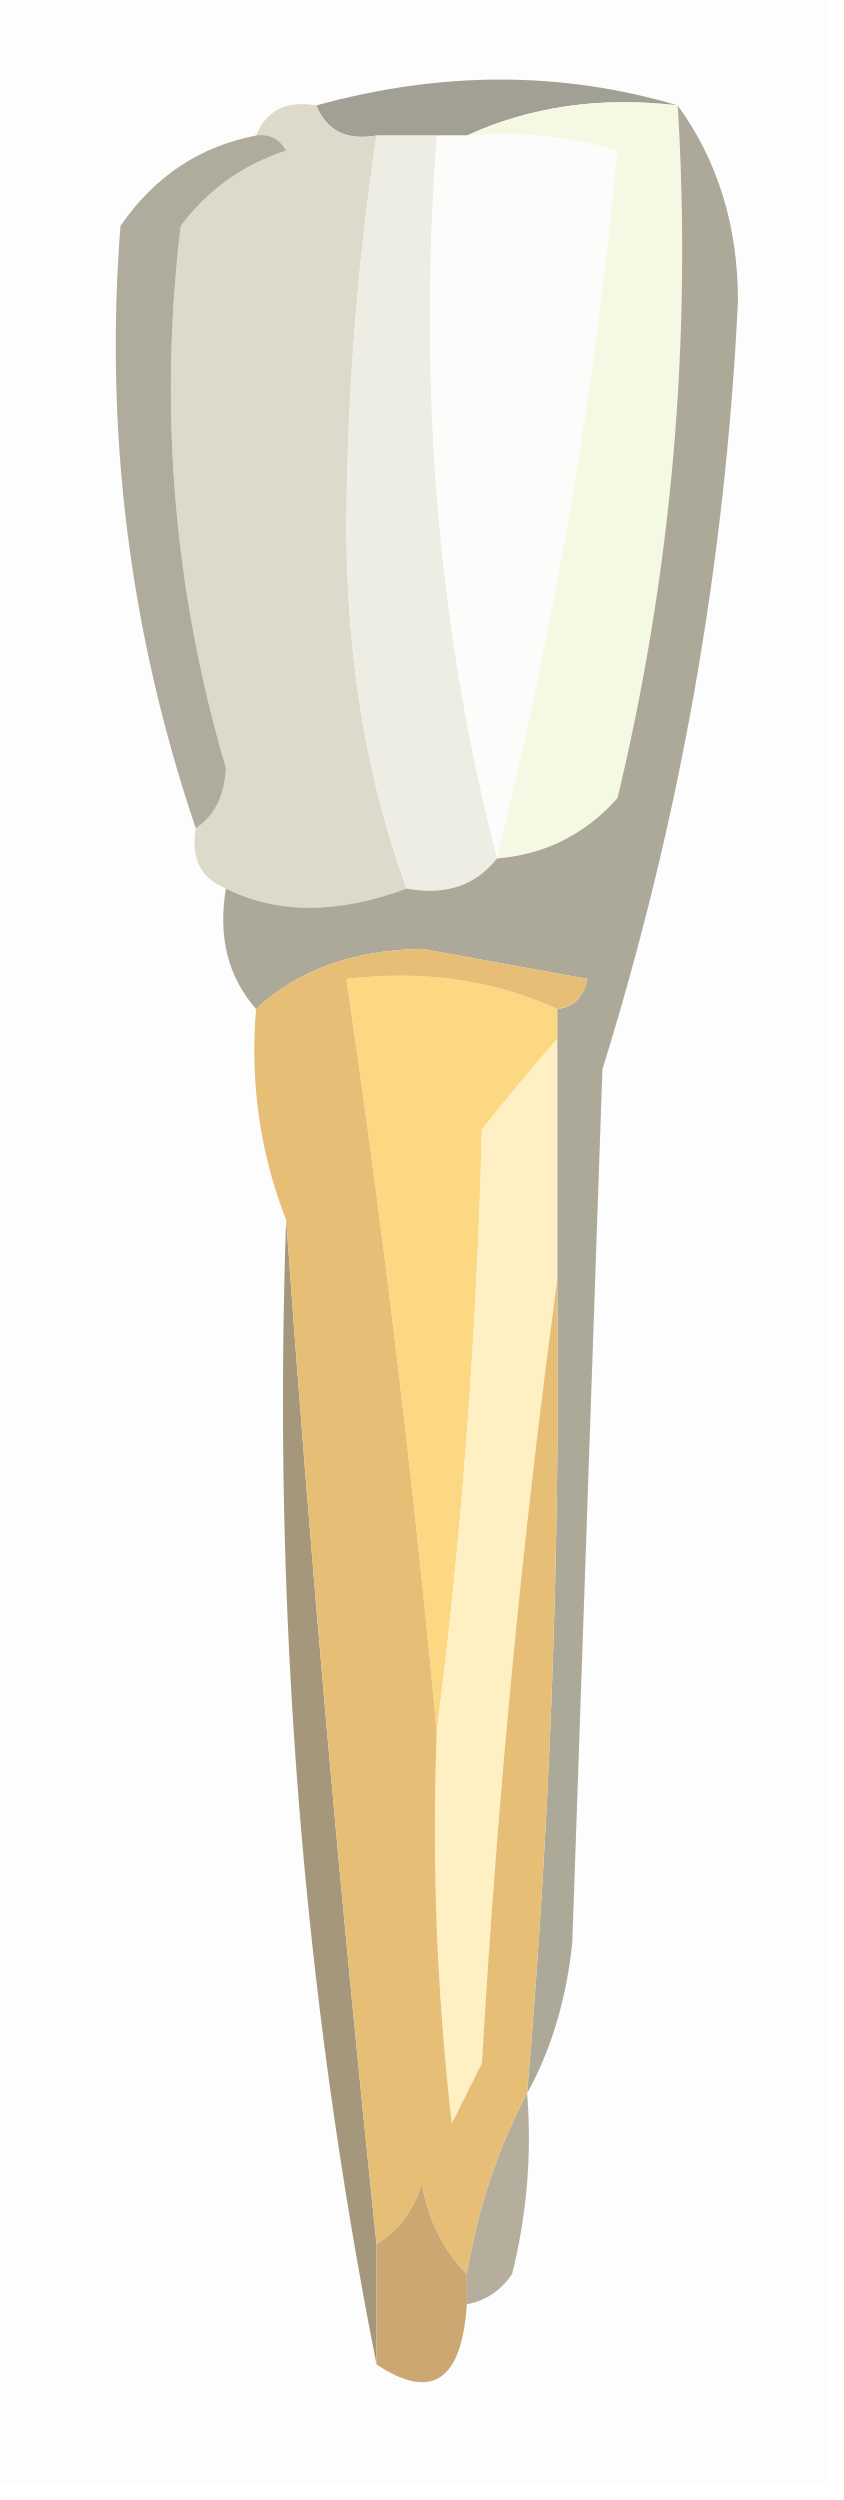
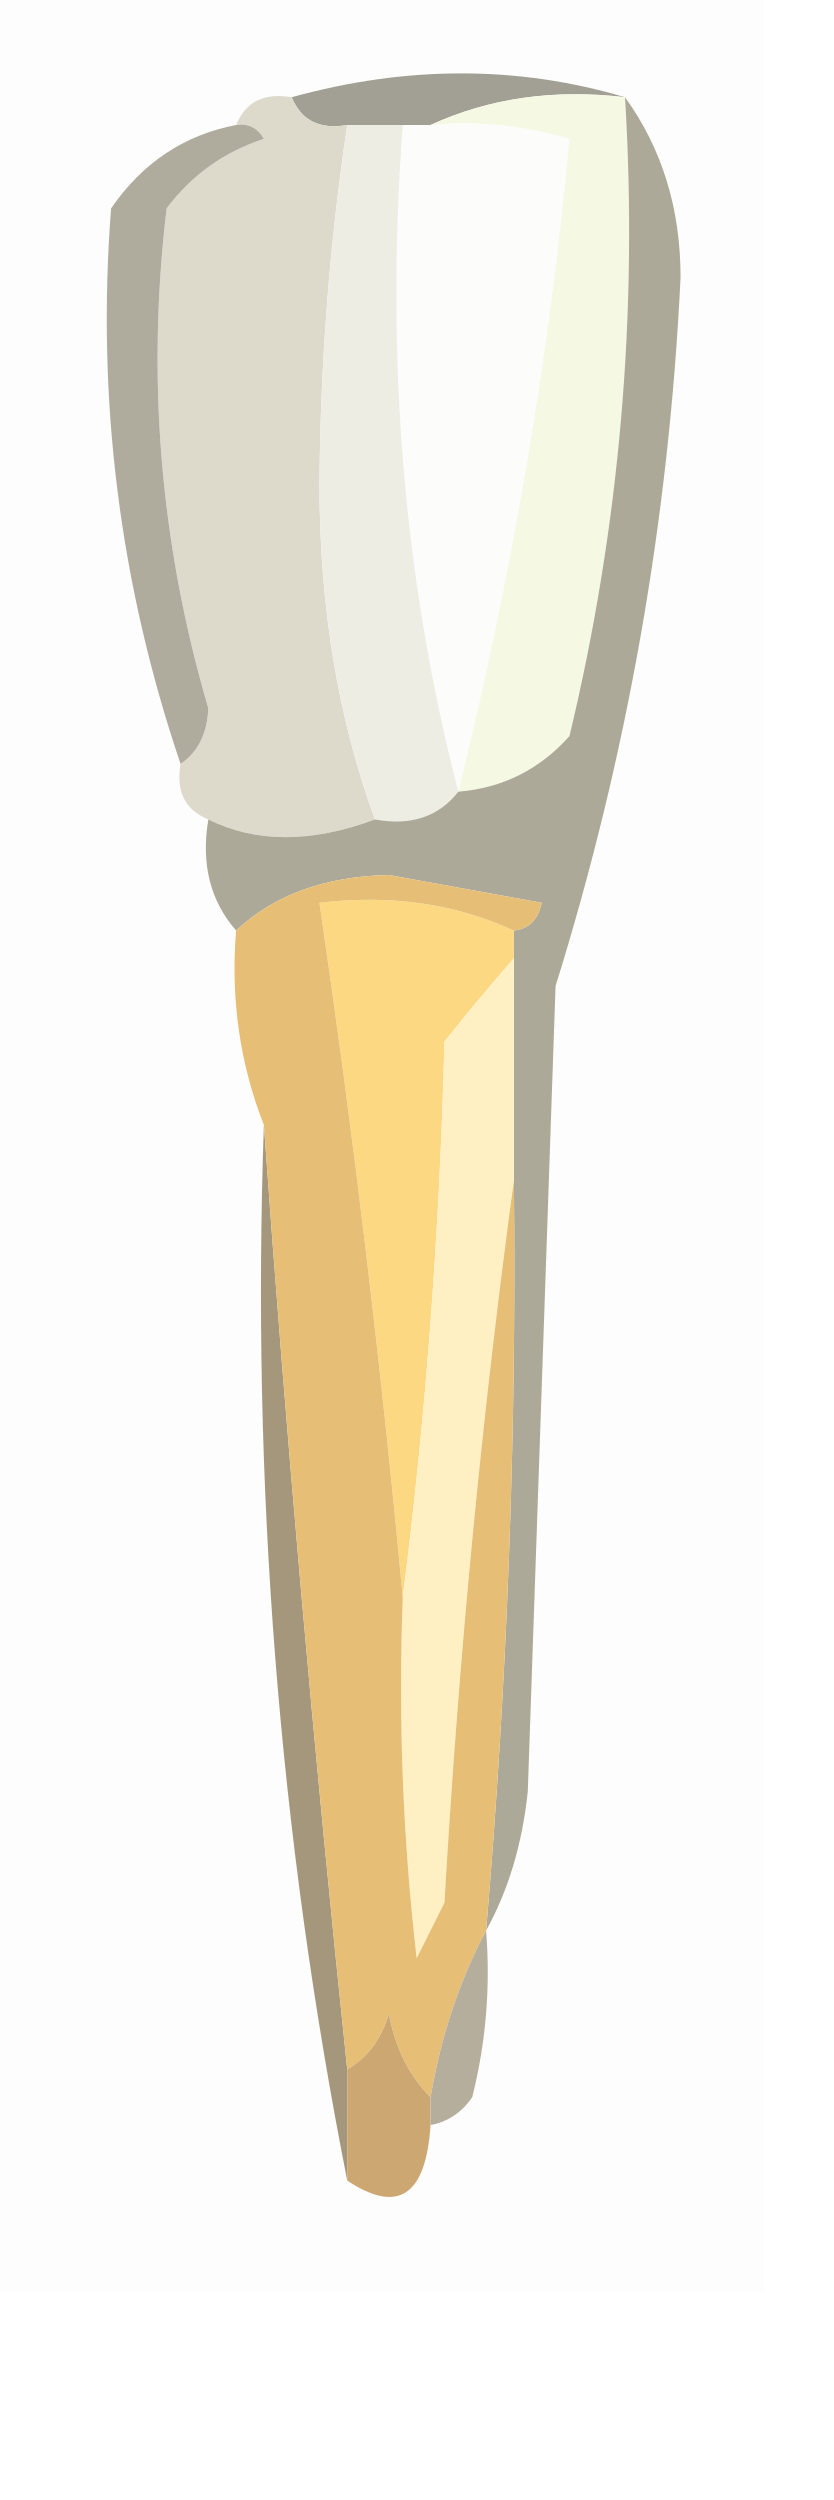
- <svg xmlns="http://www.w3.org/2000/svg" version="1.1" width="28px" height="83px" style="shape-rendering:geometricPrecision; text-rendering:geometricPrecision; image-rendering:optimizeQuality; fill-rule:evenodd; clip-rule:evenodd">
+ <svg xmlns="http://www.w3.org/2000/svg" version="1.1" width="30" height="90" style="shape-rendering:geometricPrecision; text-rendering:geometricPrecision; image-rendering:optimizeQuality; fill-rule:evenodd; clip-rule:evenodd">
  <g>
    <path style="opacity:1" fill="#fdfdfd" d="M -0.5,-0.5 C 8.833,-0.5 18.167,-0.5 27.5,-0.5C 27.5,27.167 27.5,54.833 27.5,82.5C 18.167,82.5 8.833,82.5 -0.5,82.5C -0.5,54.833 -0.5,27.167 -0.5,-0.5 Z" />
  </g>
  <g>
    <path style="opacity:1" fill="#a2a094" d="M 22.5,3.5 C 19.941,3.198 17.607,3.532 15.5,4.5C 15.167,4.5 14.833,4.5 14.5,4.5C 13.833,4.5 13.167,4.5 12.5,4.5C 11.508,4.672 10.842,4.338 10.5,3.5C 14.648,2.356 18.648,2.356 22.5,3.5 Z" />
  </g>
  <g>
    <path style="opacity:1" fill="#fcfcfa" d="M 14.5,4.5 C 14.833,4.5 15.167,4.5 15.5,4.5C 17.199,4.34 18.866,4.506 20.5,5C 19.789,12.761 18.456,20.595 16.5,28.5C 14.533,20.903 13.867,12.903 14.5,4.5 Z" />
  </g>
  <g>
    <path style="opacity:1" fill="#f5f9e4" d="M 15.5,4.5 C 17.607,3.532 19.941,3.198 22.5,3.5C 22.975,11.299 22.308,18.966 20.5,26.5C 19.423,27.705 18.09,28.372 16.5,28.5C 18.456,20.595 19.789,12.761 20.5,5C 18.866,4.506 17.199,4.34 15.5,4.5 Z" />
  </g>
  <g>
    <path style="opacity:1" fill="#dddacb" d="M 8.5,4.5 C 8.842,3.662 9.508,3.328 10.5,3.5C 10.842,4.338 11.508,4.672 12.5,4.5C 11.863,8.753 11.529,13.086 11.5,17.5C 11.509,21.893 12.176,25.893 13.5,29.5C 11.212,30.35 9.212,30.35 7.5,29.5C 6.662,29.158 6.328,28.492 6.5,27.5C 7.124,27.083 7.457,26.416 7.5,25.5C 5.766,19.595 5.266,13.595 6,7.5C 6.903,6.299 8.069,5.465 9.5,5C 9.272,4.601 8.938,4.435 8.5,4.5 Z" />
  </g>
  <g>
    <path style="opacity:1" fill="#afac9d" d="M 8.5,4.5 C 8.938,4.435 9.272,4.601 9.5,5C 8.069,5.465 6.903,6.299 6,7.5C 5.266,13.595 5.766,19.595 7.5,25.5C 7.457,26.416 7.124,27.083 6.5,27.5C 4.299,20.999 3.466,14.332 4,7.5C 5.129,5.859 6.629,4.859 8.5,4.5 Z" />
  </g>
  <g>
    <path style="opacity:1" fill="#eeede3" d="M 12.5,4.5 C 13.167,4.5 13.833,4.5 14.5,4.5C 13.867,12.903 14.533,20.903 16.5,28.5C 15.791,29.404 14.791,29.737 13.5,29.5C 12.176,25.893 11.509,21.893 11.5,17.5C 11.529,13.086 11.863,8.753 12.5,4.5 Z" />
  </g>
  <g>
    <path style="opacity:1" fill="#ada998" d="M 22.5,3.5 C 23.837,5.349 24.503,7.516 24.5,10C 24.08,18.716 22.58,27.216 20,35.5C 19.667,45.167 19.333,54.833 19,64.5C 18.802,66.382 18.302,68.048 17.5,69.5C 18.265,60.521 18.599,51.521 18.5,42.5C 18.5,39.833 18.5,37.167 18.5,34.5C 18.5,34.167 18.5,33.833 18.5,33.5C 19.043,33.44 19.376,33.107 19.5,32.5C 17.667,32.167 15.833,31.833 14,31.5C 11.705,31.547 9.871,32.213 8.5,33.5C 7.566,32.432 7.232,31.099 7.5,29.5C 9.212,30.35 11.212,30.35 13.5,29.5C 14.791,29.737 15.791,29.404 16.5,28.5C 18.09,28.372 19.423,27.705 20.5,26.5C 22.308,18.966 22.975,11.299 22.5,3.5 Z" />
  </g>
  <g>
    <path style="opacity:1" fill="#fcd883" d="M 18.5,33.5 C 18.5,33.833 18.5,34.167 18.5,34.5C 17.685,35.429 16.852,36.429 16,37.5C 15.828,44.346 15.328,51.013 14.5,57.5C 13.719,49.138 12.719,40.805 11.5,32.5C 14.059,32.198 16.393,32.532 18.5,33.5 Z" />
  </g>
  <g>
    <path style="opacity:1" fill="#fef0c3" d="M 18.5,34.5 C 18.5,37.167 18.5,39.833 18.5,42.5C 17.345,50.984 16.511,59.651 16,68.5C 15.667,69.167 15.333,69.833 15,70.5C 14.501,66.179 14.334,61.846 14.5,57.5C 15.328,51.013 15.828,44.346 16,37.5C 16.852,36.429 17.685,35.429 18.5,34.5 Z" />
  </g>
  <g>
    <path style="opacity:1" fill="#a5977c" d="M 9.5,40.5 C 10.299,51.704 11.299,63.038 12.5,74.5C 12.5,75.833 12.5,77.167 12.5,78.5C 10.048,66.096 9.048,53.429 9.5,40.5 Z" />
  </g>
  <g>
    <path style="opacity:1" fill="#e6be76" d="M 18.5,33.5 C 16.393,32.532 14.059,32.198 11.5,32.5C 12.719,40.805 13.719,49.138 14.5,57.5C 14.334,61.846 14.501,66.179 15,70.5C 15.333,69.833 15.667,69.167 16,68.5C 16.511,59.651 17.345,50.984 18.5,42.5C 18.599,51.521 18.265,60.521 17.5,69.5C 16.542,71.302 15.875,73.302 15.5,75.5C 14.732,74.737 14.232,73.737 14,72.5C 13.722,73.416 13.222,74.082 12.5,74.5C 11.299,63.038 10.299,51.704 9.5,40.5C 8.631,38.283 8.298,35.95 8.5,33.5C 9.871,32.213 11.705,31.547 14,31.5C 15.833,31.833 17.667,32.167 19.5,32.5C 19.376,33.107 19.043,33.44 18.5,33.5 Z" />
  </g>
  <g>
    <path style="opacity:1" fill="#cca771" d="M 15.5,75.5 C 15.5,75.833 15.5,76.167 15.5,76.5C 15.332,79.051 14.332,79.718 12.5,78.5C 12.5,77.167 12.5,75.833 12.5,74.5C 13.222,74.082 13.722,73.416 14,72.5C 14.232,73.737 14.732,74.737 15.5,75.5 Z" />
  </g>
  <g>
    <path style="opacity:1" fill="#b6ae9d" d="M 17.5,69.5 C 17.662,71.527 17.495,73.527 17,75.5C 16.617,76.056 16.117,76.389 15.5,76.5C 15.5,76.167 15.5,75.833 15.5,75.5C 15.875,73.302 16.542,71.302 17.5,69.5 Z" />
  </g>
</svg>
